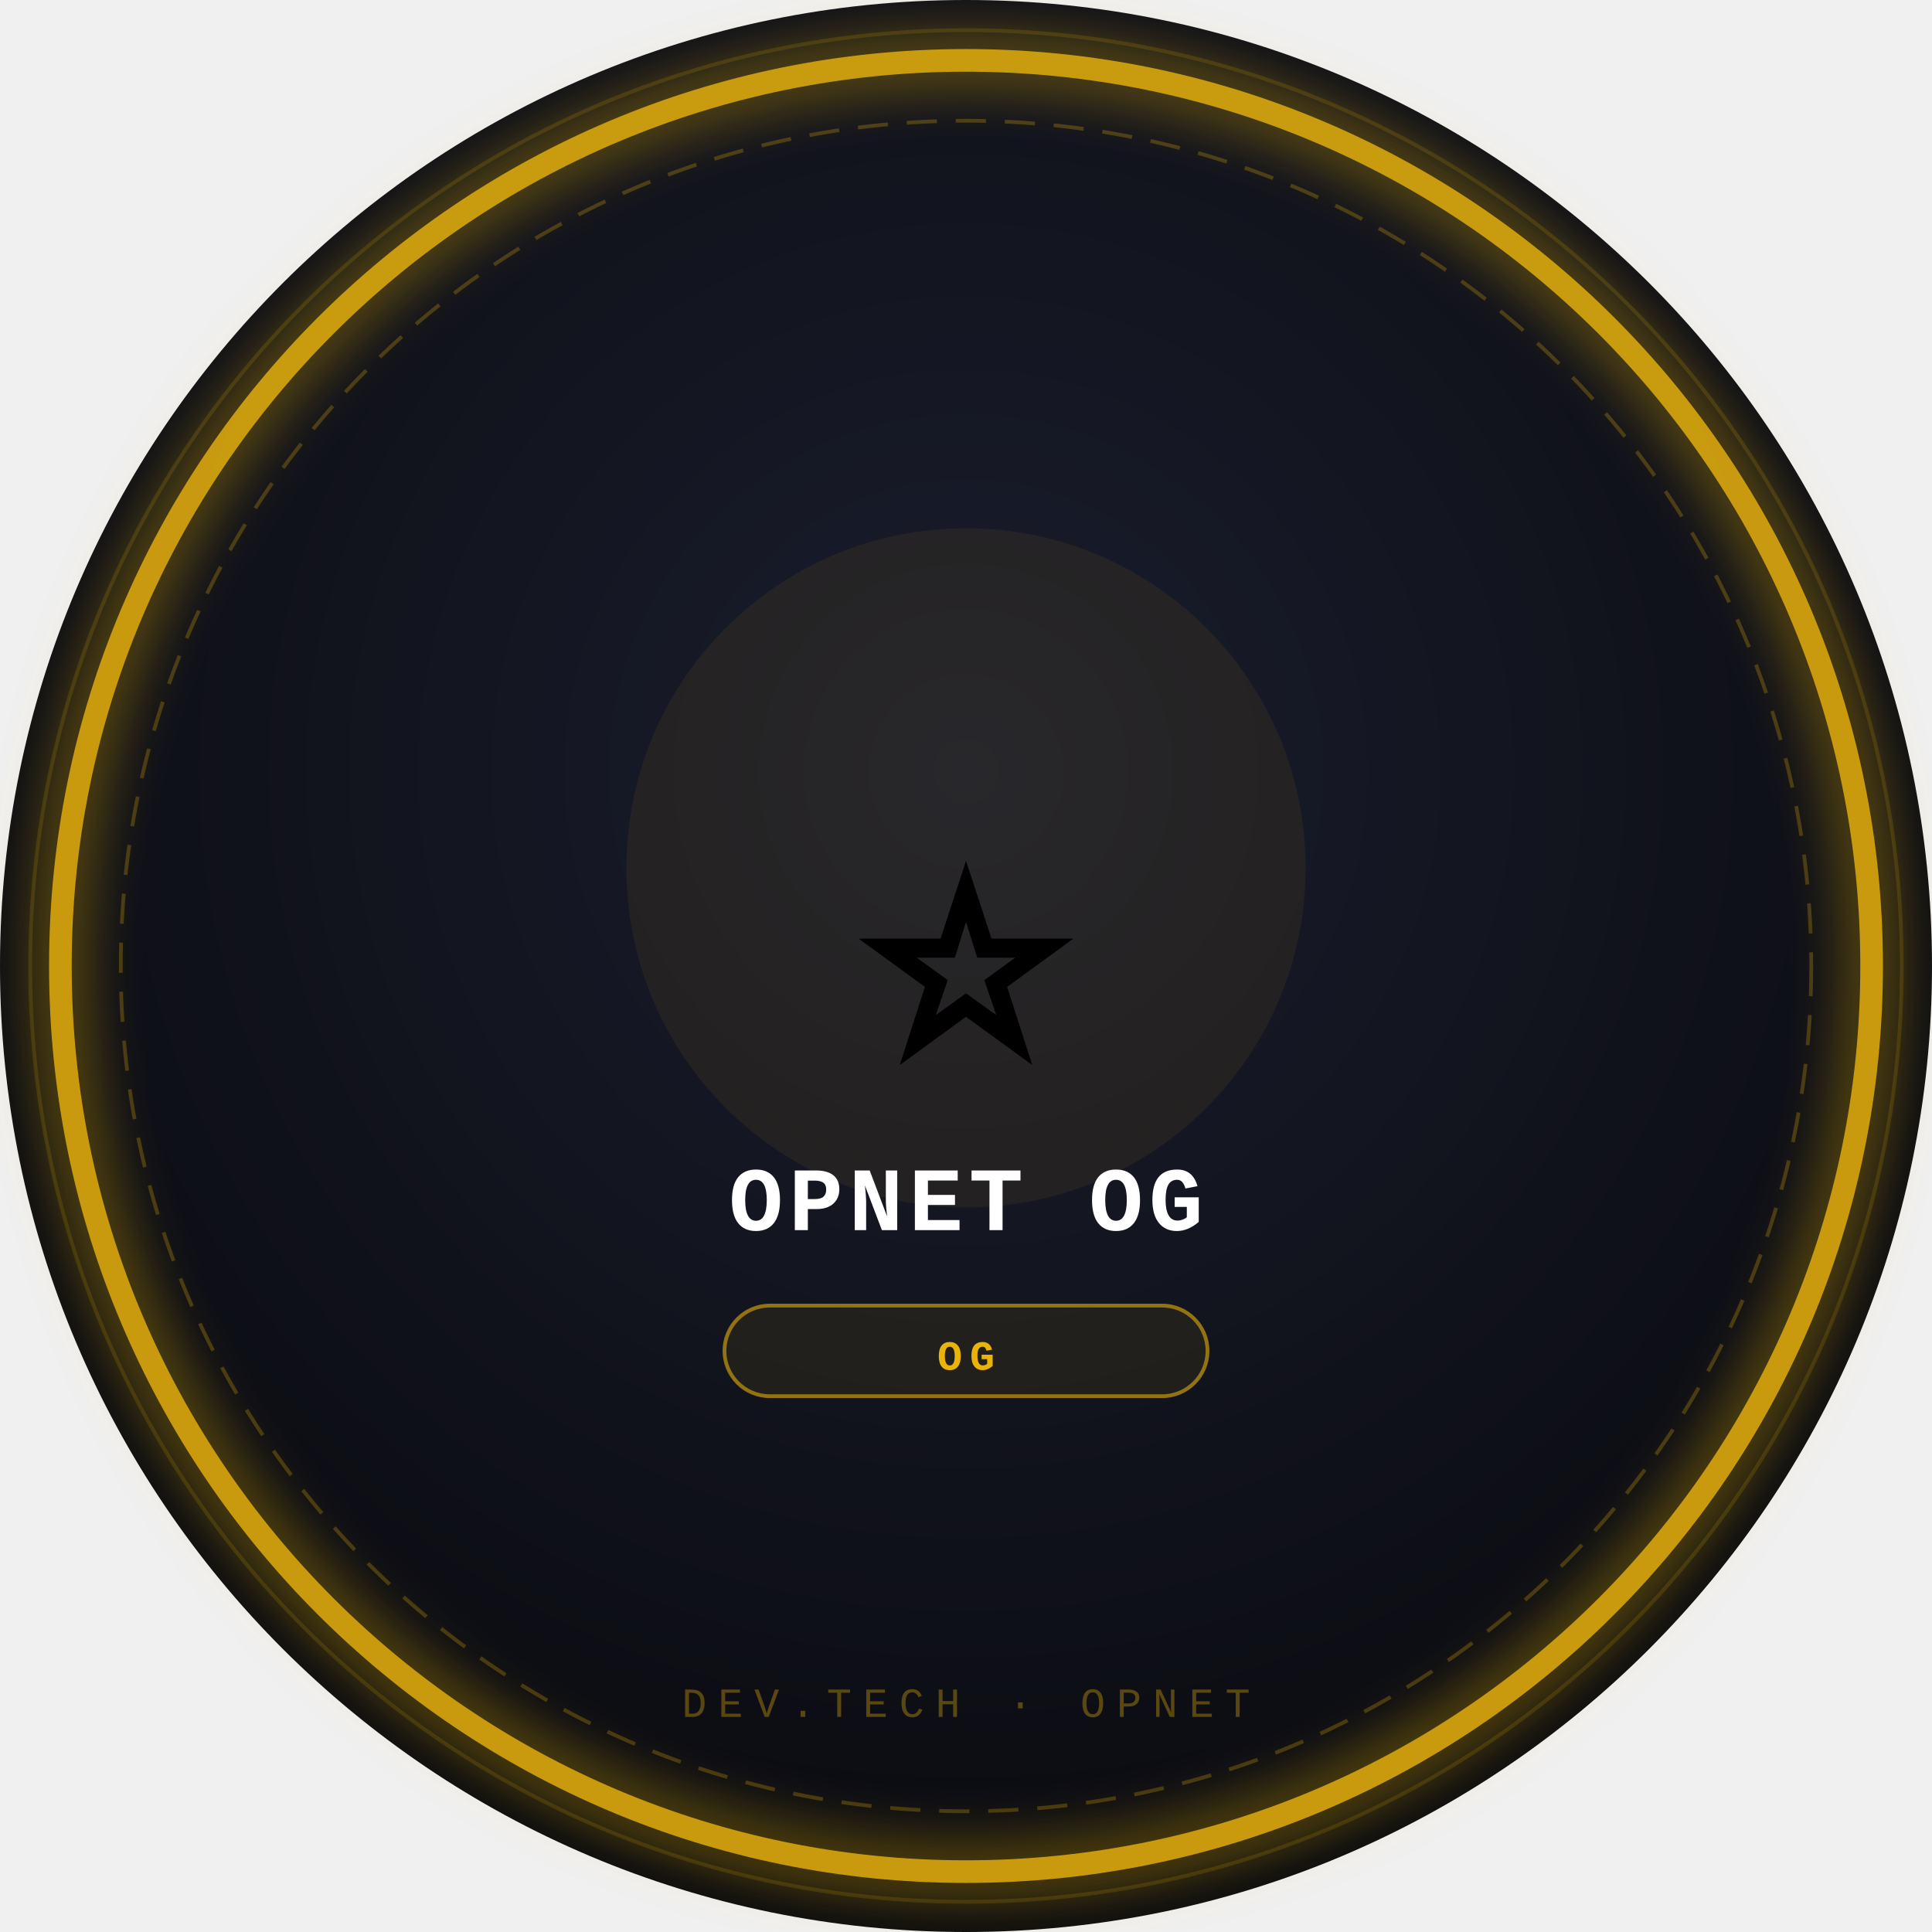
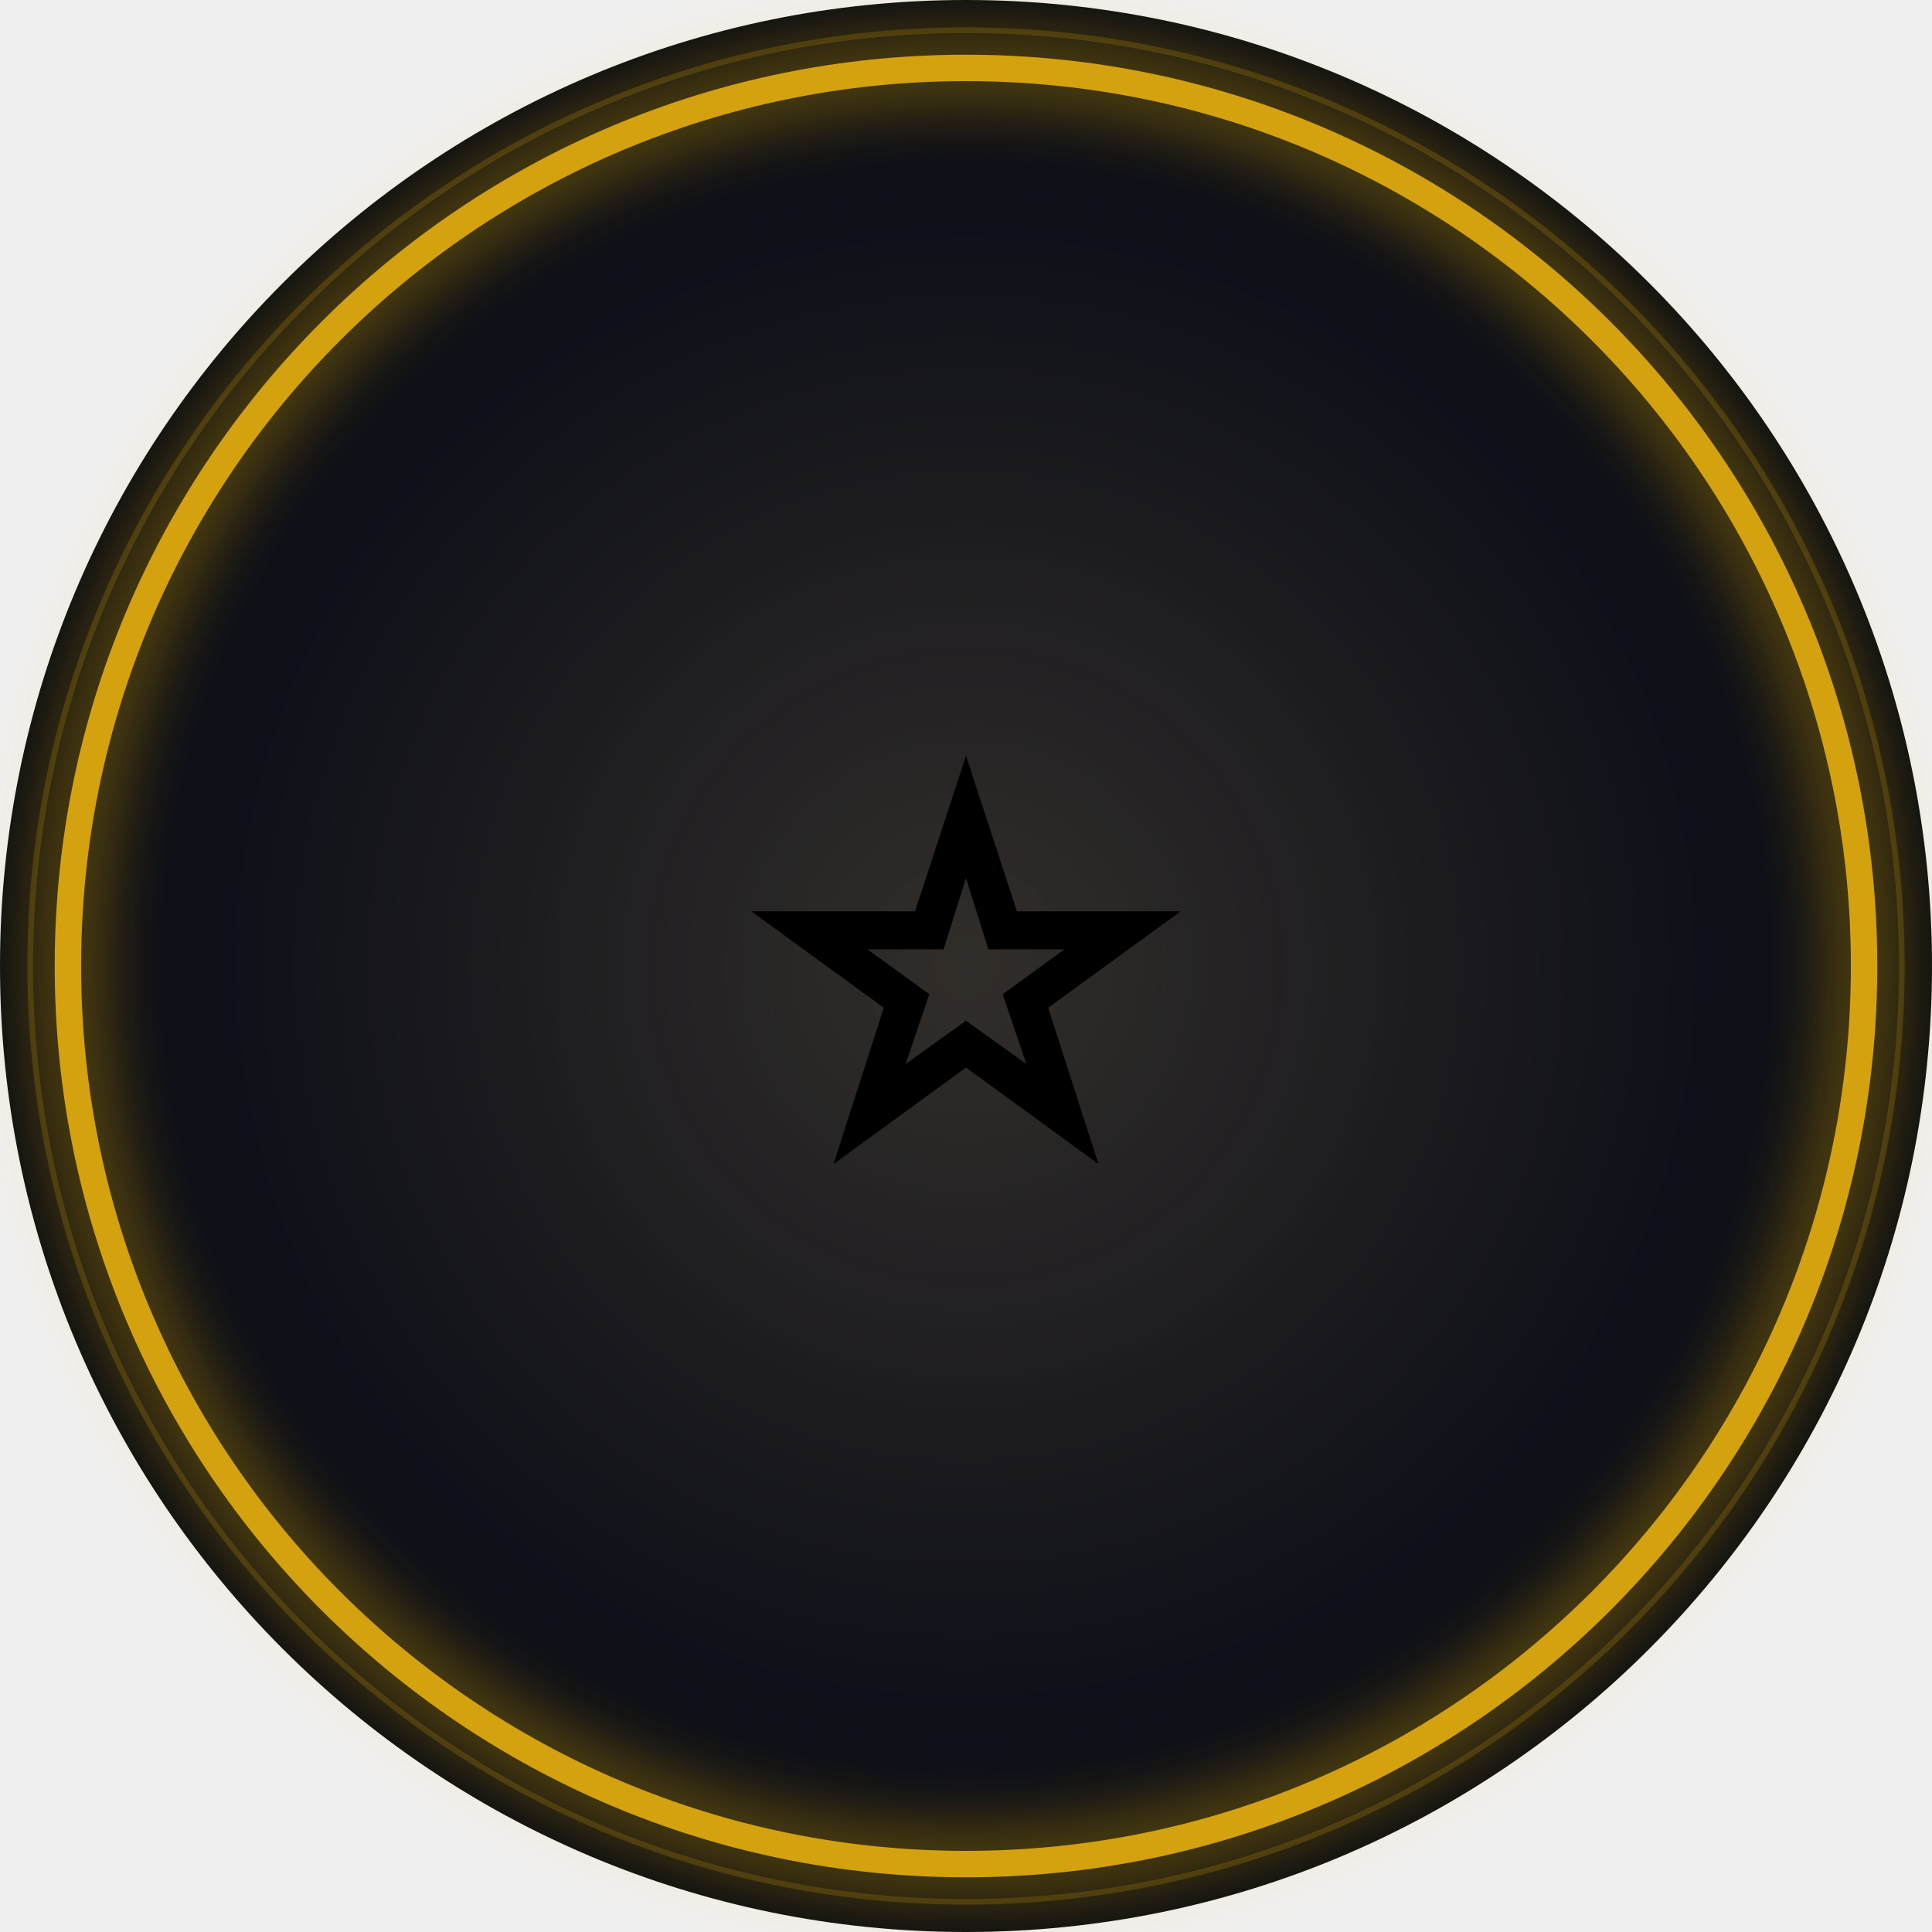
<svg xmlns="http://www.w3.org/2000/svg" width="512" height="512" viewBox="0 0 512 512">
  <defs>
-     <radialGradient id="bg" cx="50%" cy="40%" r="60%">
-       <stop offset="0%" stop-color="#1a1d2e" />
+     <radialGradient id="bg9" cx="50%" cy="50%" r="55%">
+       <stop offset="0%" stop-color="#181b2e" />
      <stop offset="100%" stop-color="#0a0b0f" />
    </radialGradient>
-     <filter id="glow" x="-50%" y="-50%" width="200%" height="200%">
-       <feGaussianBlur stdDeviation="8" result="blur" />
+     <filter id="glow9">
+       <feGaussianBlur stdDeviation="10" result="blur" />
      <feMerge>
        <feMergeNode in="blur" />
        <feMergeNode in="SourceGraphic" />
      </feMerge>
    </filter>
-     <filter id="softglow" x="-30%" y="-30%" width="160%" height="160%">
-       <feGaussianBlur stdDeviation="4" result="blur" />
-       <feMerge>
-         <feMergeNode in="blur" />
-         <feMergeNode in="SourceGraphic" />
-       </feMerge>
-     </filter>
+     <radialGradient id="iconbg9" cx="50%" cy="50%" r="50%">
+       <stop offset="0%" stop-color="#eab308" stop-opacity="0.12" />
+       <stop offset="100%" stop-color="#eab308" stop-opacity="0" />
+     </radialGradient>
  </defs>
-   <circle cx="256" cy="256" r="256" fill="url(#bg)" />
-   <circle cx="256" cy="256" r="248" fill="none" stroke="#eab308" stroke-width="1" opacity="0.15" />
-   <circle cx="256" cy="256" r="240" fill="none" stroke="#eab308" stroke-width="6" opacity="0.85" filter="url(#glow)" />
-   <circle cx="256" cy="256" r="224" fill="none" stroke="#eab308" stroke-width="1" stroke-dasharray="8 5" opacity="0.25" />
-   <circle cx="256" cy="230" r="90" fill="rgba(234,179,8,0.07)" />
-   <text x="256" y="256" text-anchor="middle" dominant-baseline="middle" font-size="90" font-family="Segoe UI Emoji,Apple Color Emoji,Noto Color Emoji,sans-serif">⭐</text>
-   <text x="256" y="326" text-anchor="middle" fill="#ffffff" font-size="24" font-family="Courier New,monospace" font-weight="700" letter-spacing="1.5">OPNET OG</text>
-   <rect x="192" y="346" width="128" height="24" rx="12" fill="rgba(234,179,8,0.12)" stroke="#eab308" stroke-width="1" opacity="0.6" />
-   <text x="256" y="363" text-anchor="middle" fill="#eab308" font-size="11" font-family="Courier New,monospace" font-weight="700" letter-spacing="2">OG</text>
-   <text x="256" y="455" text-anchor="middle" fill="#eab308" opacity="0.35" font-size="11" font-family="Courier New,monospace" letter-spacing="3">DEV.TECH · OPNET</text>
+   <circle cx="256" cy="256" r="256" fill="url(#bg9)" />
+   <circle cx="256" cy="256" r="248" fill="none" stroke="#eab308" stroke-width="1.5" opacity="0.18" />
+   <circle cx="256" cy="256" r="238" fill="none" stroke="#eab308" stroke-width="7" opacity="0.9" filter="url(#glow9)" />
+   <circle cx="256" cy="256" r="200" fill="url(#iconbg9)" />
+   <text x="256" y="256" text-anchor="middle" dominant-baseline="middle" font-size="180" font-family="Segoe UI Emoji,Apple Color Emoji,Noto Color Emoji,sans-serif">⭐</text>
</svg>
